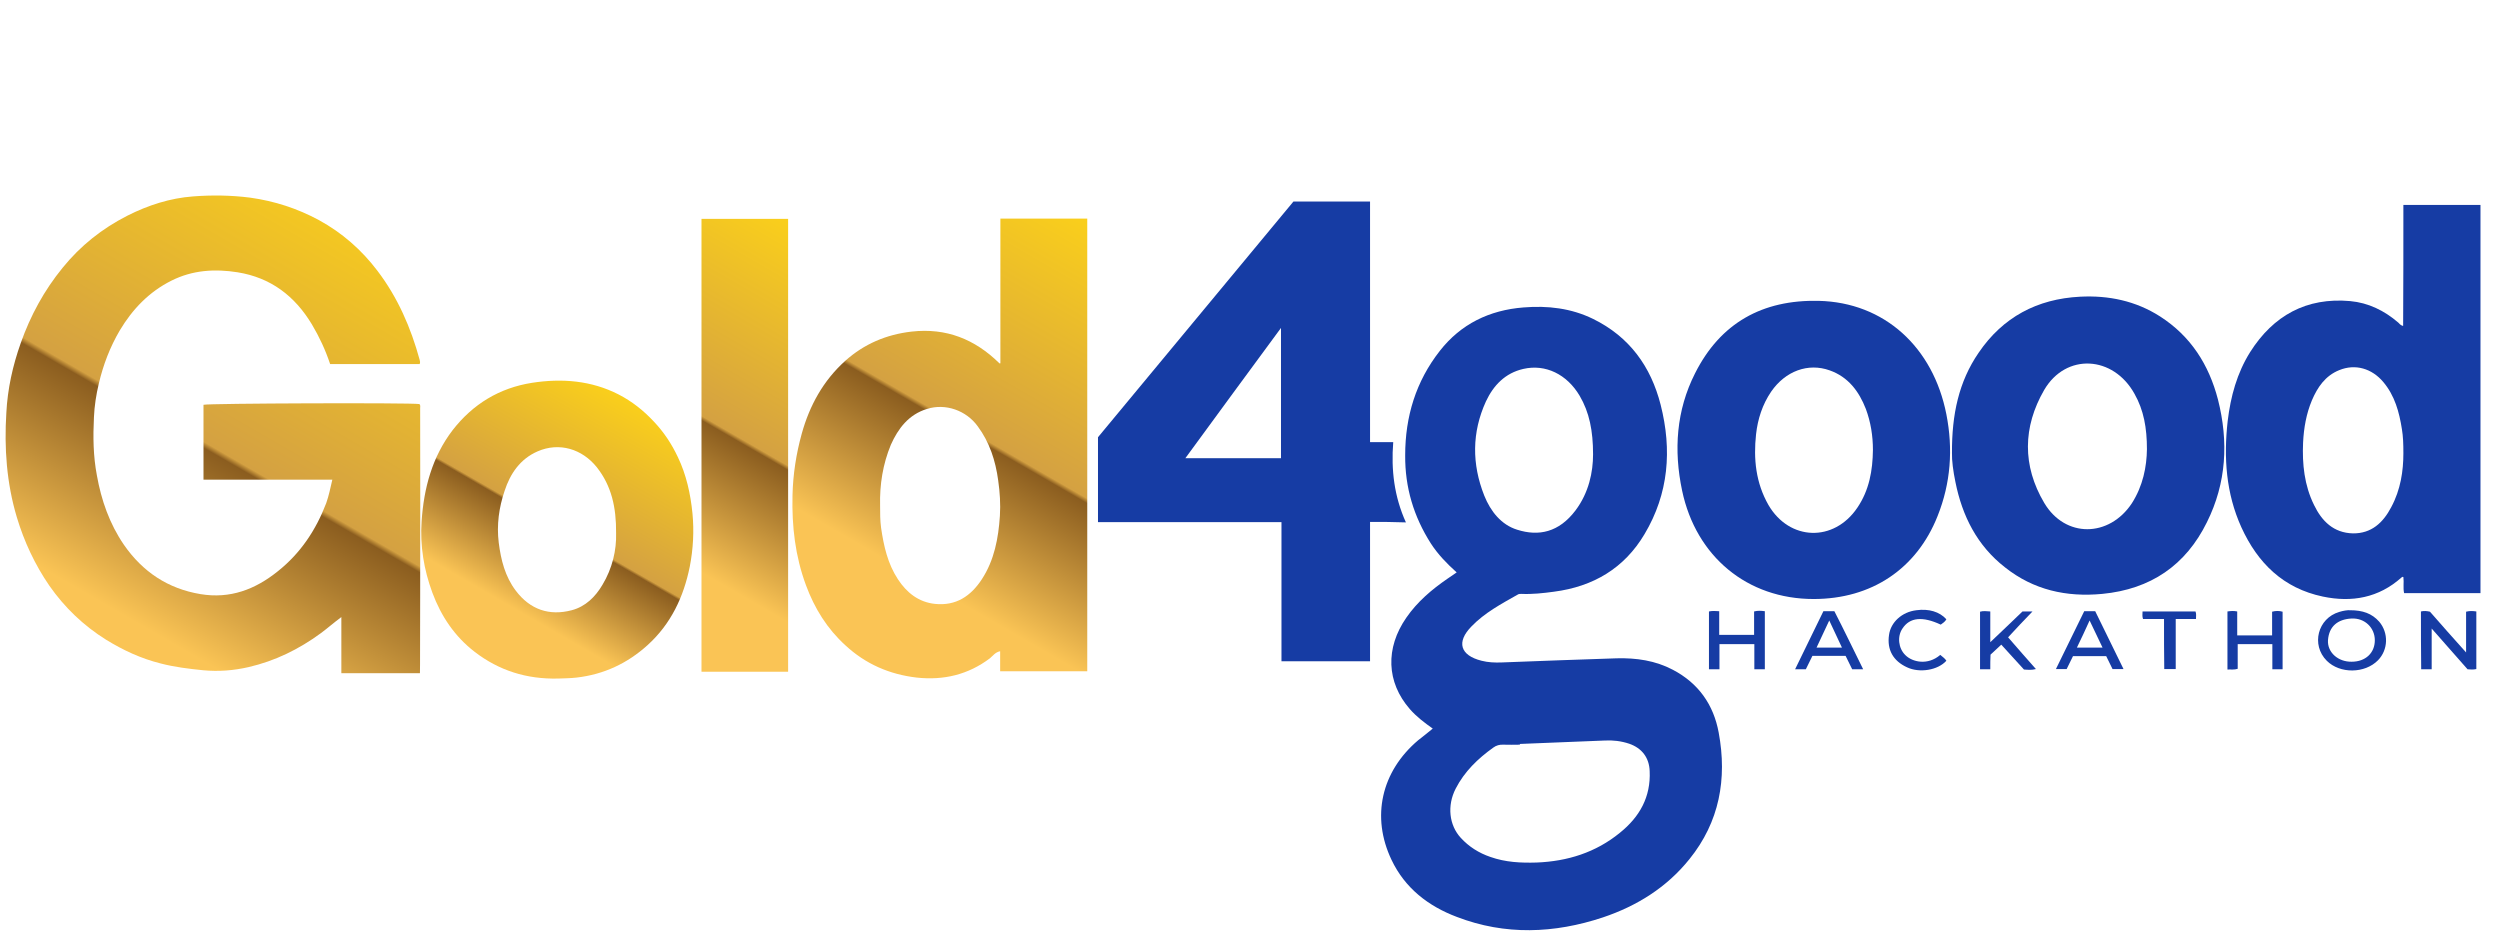
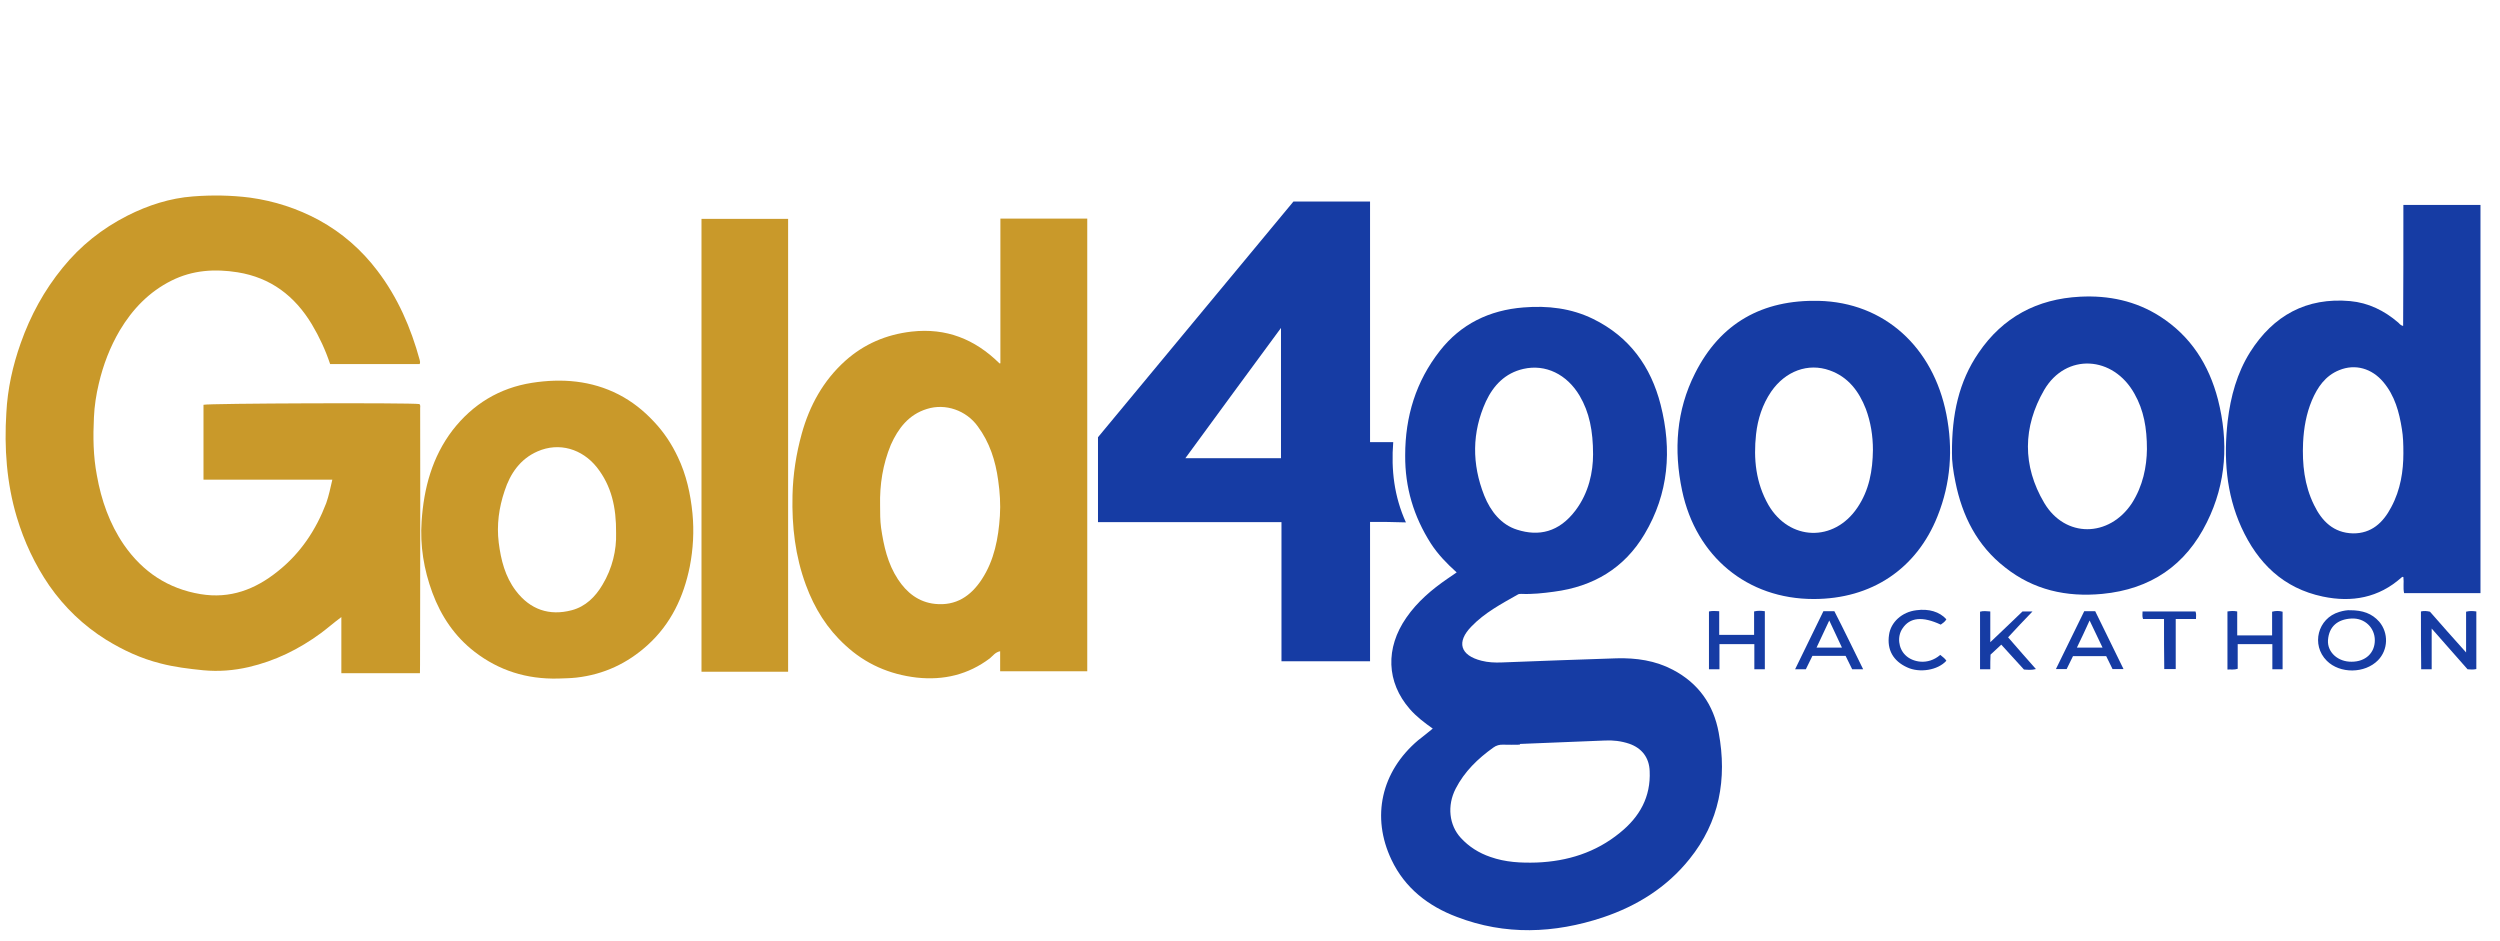
<svg xmlns="http://www.w3.org/2000/svg" version="1.1" id="Layer_1" x="0px" y="0px" viewBox="0 0 1024.6 385.3" style="enable-background:new 0 0 1024.6 385.3;" xml:space="preserve">
  <style type="text/css">
- 	.st0{fill:url(#SVGID_1_);}
+ 	.st0{fill:#C9992A;}
	.st1{fill:#163CA4;}
- 	.st2{fill:url(#SVGID_00000137119828705374747620000015012927758228000426_);}
- 	.st3{fill:url(#SVGID_00000030485803976171180660000008917341647839159698_);}
- 	.st4{fill:url(#SVGID_00000008114429553763871360000012751482051229228986_);}
</style>
-   <linearGradient id="SVGID_1_" gradientUnits="userSpaceOnUse" x1="161.051" y1="540.131" x2="35.911" y2="323.383" gradientTransform="matrix(1 0 0 -1 0 623.9997)">
-     <stop offset="0" style="stop-color:#FACF1B" />
-     <stop offset="0.491" style="stop-color:#D4A142" />
-     <stop offset="0.5" style="stop-color:#8B5D1F" />
-     <stop offset="0.803" style="stop-color:#FAC455" />
-   </linearGradient>
  <path class="st0" d="M136.2,196.6c-17.9,0-35.2,0-52.8,0c0-10.4,0-20.5,0-30.7c1.6-0.6,84.6-0.9,88.5-0.3c0.5,0.5,0.3,1.1,0.3,1.7  c0,25.9,0.1,51.8,0,77.7c0,31.6-0.1,30.9-0.1,30.9h-32.2c0,0,0-11,0-23c-3.1,2.3-5.7,4.6-8.4,6.6c-9,6.6-18.8,11.4-29.6,13.9  c-6.1,1.4-12.2,1.9-18.6,1.3c-5.9-0.6-11.8-1.3-17.5-2.8c-8-2-15.3-5.4-22.3-9.7c-9.3-5.8-17.1-13.3-23.3-22.2  c-5.9-8.6-10.3-18-13.3-28c-4.2-14-5.2-28.4-4.3-42.8c0.5-9.8,2.6-19.3,5.9-28.6c4-11.3,9.6-21.6,17.2-30.9c7.3-9,16.1-16,26.5-21.3  c8.5-4.3,17.5-7.2,26.9-7.9c7.7-0.6,15.6-0.5,23.4,0.5c10,1.4,19.3,4.4,28.2,9.2c9.5,5.2,17.5,12.2,24,20.8  c8.3,10.9,13.7,23.3,17.3,36.5c0.1,0.5,0.3,1,0,1.7c-12.1,0-24.3,0-36.7,0c-1.9-5.7-4.4-11.1-7.5-16.3c-7-11.6-16.8-19.1-30.4-21.3  c-9.4-1.5-18.5-0.9-27.1,3.4c-9.2,4.6-16,11.7-21.2,20.4c-4,6.8-6.8,14.1-8.6,21.8c-1.1,4.6-1.8,9.2-2,13.8  c-0.4,8-0.3,15.9,1.2,23.8c1.8,10.2,5.2,19.9,11.1,28.5c7.7,11.1,18.1,18,31.4,20.2c12.1,2,22.4-1.9,31.7-9.4  c9.3-7.4,15.6-16.9,19.8-27.9C134.8,203.1,135.4,200,136.2,196.6z" />
  <path class="st1" d="M587.2,298.6c-3.4-2.4-6.7-4.9-9.4-8c-9.6-11-10.1-25-1.4-37.5c4.5-6.5,10.4-11.5,16.8-15.9  c1.2-0.8,2.5-1.7,3.8-2.6c-4-3.6-7.7-7.4-10.6-11.9c-7-11-10.6-22.9-10.5-36.1c0-15.9,4.4-30.3,14.2-42.8  c8.6-11,20.3-16.7,34.3-17.8c9.9-0.8,19.5,0.3,28.5,4.7c14.9,7.3,23.7,19.5,27.7,35.2c4.7,18.5,3.3,36.4-6.6,53  c-8.3,14-21,21.5-37.1,23.6c-4.4,0.6-8.9,1.1-13.4,0.9c-0.5,0-1.1,0-1.5,0.3c-6.7,3.8-13.5,7.4-18.9,13c-6.3,6.4-4.7,11.9,4.1,14.1  c2.7,0.7,5.5,0.8,8.2,0.7c15.7-0.6,31.5-1.2,47.2-1.7c8-0.2,15.8,0.9,23,4.7c10.5,5.5,16.7,14.3,18.8,25.8  c3.5,18.9,0.3,36.6-12,51.8c-9.3,11.6-21.5,19.2-35.5,23.9c-19.9,6.6-40,7.4-59.8-0.2c-11.7-4.4-21.3-11.8-26.8-23.4  c-8.4-17.6-4.2-36.2,10.9-49C583.2,301.8,585.2,300.3,587.2,298.6z M622.9,304.9c0,0.1,0,0.2,0,0.3c-2.2,0-4.5,0.1-6.7,0  c-1.6-0.1-3,0.3-4.2,1.2c-6.3,4.5-11.8,9.8-15.4,16.8c-3.6,7-2.7,15,2.1,20.2c3.3,3.6,7.4,6.2,12.1,7.8c6.2,2.2,12.5,2.5,19,2.3  c12.6-0.5,24.2-4.1,34.1-12.2c8.1-6.5,12.7-14.7,12.2-25.3c-0.2-5.5-3.2-9.4-8.4-11.2c-3.3-1.1-6.7-1.5-10.1-1.3  C646,303.9,634.4,304.5,622.9,304.9z M652.9,186.2c0-9.6-1.5-17.2-5.5-24c-5.2-8.8-14-13.1-23.1-11c-7.4,1.7-12.2,6.7-15.3,13.3  c-5.8,12.7-5.8,25.7-0.7,38.6c2.6,6.5,7,12,13.5,14c8.8,2.8,17.1,1.1,23.9-7.9C651.2,201.9,652.9,193.4,652.9,186.2z" />
-   <linearGradient id="SVGID_00000170988052484291074760000004709935986709670557_" gradientUnits="userSpaceOnUse" x1="459.981" y1="526.097" x2="358.833" y2="350.904" gradientTransform="matrix(1 0 0 -1 0 623.9997)">
-     <stop offset="0" style="stop-color:#FACF1B" />
-     <stop offset="0.491" style="stop-color:#D4A142" />
-     <stop offset="0.5" style="stop-color:#8B5D1F" />
-     <stop offset="0.803" style="stop-color:#FAC455" />
-   </linearGradient>
-   <path style="fill:url(#SVGID_00000170988052484291074760000004709935986709670557_);" d="M410,148.9c0-19.8,0-39.4,0-59.3  c11.9,0,23.7,0,35.6,0c0,61.8,0,123.5,0,185.5c-11.8,0-23.6,0-35.7,0c0-2.7,0-5.4,0-8.2c-2,0.4-3,1.9-4.2,2.9  c-8.9,6.7-18.9,9.1-30,7.9c-11.2-1.3-21-5.6-29.2-13.2c-7.5-6.8-12.7-15.2-16.2-24.7c-4.4-11.9-5.8-24.1-5.5-36.8  c0.2-8.6,1.5-17,3.8-25.3c3.2-11.5,8.8-21.7,17.8-29.8c7.7-6.9,16.8-10.8,27.2-12c14.2-1.6,25.9,3.1,35.9,12.9  C409.5,149,409.6,148.9,410,148.9z M360.7,207.2c0,3,0,6.1,0.4,9.1c1.1,7.5,2.7,14.7,6.9,21.1c3.6,5.5,8.5,9.4,15.2,10.1  c8.6,0.9,14.7-3.2,19.2-10.1c5.1-7.8,6.8-16.8,7.4-26c0.3-4.8,0-9.6-0.7-14.5c-1.1-8.1-3.5-15.6-8.4-22.2  c-4.7-6.5-13.2-9.5-20.8-7.1c-7.5,2.3-11.8,8-14.8,14.7C361.8,190.3,360.5,198.6,360.7,207.2z" />
+   <path class="st0" d="M410,148.9c0-19.8,0-39.4,0-59.3c11.9,0,23.7,0,35.6,0c0,61.8,0,123.5,0,185.5c-11.8,0-23.6,0-35.7,0  c0-2.7,0-5.4,0-8.2c-2,0.4-3,1.9-4.2,2.9c-8.9,6.7-18.9,9.1-30,7.9c-11.2-1.3-21-5.6-29.2-13.2c-7.5-6.8-12.7-15.2-16.2-24.7  c-4.4-11.9-5.8-24.1-5.5-36.8c0.2-8.6,1.5-17,3.8-25.3c3.2-11.5,8.8-21.7,17.8-29.8c7.7-6.9,16.8-10.8,27.2-12  c14.2-1.6,25.9,3.1,35.9,12.9C409.5,149,409.6,148.9,410,148.9z M360.7,207.2c0,3,0,6.1,0.4,9.1c1.1,7.5,2.7,14.7,6.9,21.1  c3.6,5.5,8.5,9.4,15.2,10.1c8.6,0.9,14.7-3.2,19.2-10.1c5.1-7.8,6.8-16.8,7.4-26c0.3-4.8,0-9.6-0.7-14.5c-1.1-8.1-3.5-15.6-8.4-22.2  c-4.7-6.5-13.2-9.5-20.8-7.1c-7.5,2.3-11.8,8-14.8,14.7C361.8,190.3,360.5,198.6,360.7,207.2z" />
  <path class="st1" d="M561.5,213.9c0,19.2,0,38.1,0,57.1c-12.1,0-24,0-36.3,0c0-18.9,0-37.8,0-57c-25.2,0-50.2,0-75.2,0  c0-11.7,0-23.2,0-34.8c26.5-32,80.1-96.6,80.1-96.6h31.4c0,0,0,75.1,0,98.6c3.1,0,6.2,0,9.5,0c-0.9,11.4,0.4,22.3,5.2,32.9  C571.1,213.9,566.5,213.9,561.5,213.9z M525,187.8c0-17.8,0-35.4,0-53.4c-13.2,17.9-26.1,35.5-39.2,53.4  C499.1,187.8,512,187.8,525,187.8z" />
  <path class="st1" d="M985,84c10.7,0,21.1,0,31.6,0c0,53,0,106,0,159.1c-10.3,0-20.7,0-31.3,0c-0.5-2.2,0-4.4-0.3-6.6  c-0.3-0.2-0.6,0-0.8,0.2c-9.3,8.3-20.3,10.3-32.2,7.8c-16.2-3.4-26.7-13.7-33.4-28.4c-6.3-13.9-7.3-28.6-5.6-43.6  c1.2-10,3.8-19.6,9.2-28.2c9.5-15,23.1-22.5,41-20.9c7.5,0.7,14,3.9,19.7,8.8c0.5,0.5,0.9,1.1,2,1.4C985,117.2,985,100.7,985,84z   M985,185.8c0-3.9-0.1-6.9-0.6-9.9c-1.1-7-2.9-13.7-7.6-19.3c-4.7-5.6-11.5-7.6-18.1-4.9c-5.7,2.3-8.9,7-11.2,12.4  c-2.3,5.5-3.3,11.3-3.6,17.2c-0.4,8.9,0.5,17.6,4.5,25.7c3.2,6.6,8,11.4,15.9,11.6c7.6,0.1,12.4-4.4,15.7-10.7  C983.9,200.7,985,192.9,985,185.8z" />
  <path class="st1" d="M743.3,245.5c-27.2,0-48.2-17.4-53.9-44.4c-3.5-16.6-2.4-32.9,5.3-48.1c10.4-20.7,27.7-30.2,50.6-29.7  c27,0.6,47,19,52.4,46.5c2.8,14.2,1.8,28.2-3.6,41.7C785.5,233.2,767,245.5,743.3,245.5z M767.6,184.4c0-5.8-0.9-11.4-2.9-16.8  c-2.8-7.2-7.2-13.1-14.8-15.8c-8.9-3.2-18.2,0.3-24,8.7c-3.6,5.3-5.5,11.2-6.2,17.5c-1.1,10.1-0.1,19.9,5.1,29  c8.6,14.7,26.8,15.3,36.4,1.1C766.1,200.9,767.5,192.8,767.6,184.4z" />
  <path class="st1" d="M800,185.7c-0.1-15.8,2.8-29.3,10.9-41.1c9.9-14.6,24-22.1,41.6-23c11.7-0.6,22.8,1.7,32.8,8.1  c12.6,8.1,20,19.8,23.7,34c4.4,17.3,3.5,34.2-4.5,50.3c-8.7,17.7-23.1,27.5-42.9,29.4c-14.7,1.4-28.2-1.6-39.9-10.9  c-11.4-8.9-17.5-21-20.3-35C800.5,193.2,799.9,188.6,800,185.7z M879.9,184.1c0-8.7-1.3-16-5.1-22.7c-8.7-15.7-28.1-16.8-37-1.6  c-8.8,15.2-9,31.1,0,46.3c8.6,14.5,26.6,14.2,35.9,0.2C878.3,199.1,879.8,191.3,879.9,184.1z" />
-   <linearGradient id="SVGID_00000025428046779120797410000005823398777296843150_" gradientUnits="userSpaceOnUse" x1="258.788" y1="459.363" x2="198.09" y2="354.231" gradientTransform="matrix(1 0 0 -1 0 623.9997)">
-     <stop offset="0" style="stop-color:#FACF1B" />
-     <stop offset="0.491" style="stop-color:#D4A142" />
-     <stop offset="0.5" style="stop-color:#8B5D1F" />
-     <stop offset="0.803" style="stop-color:#FAC455" />
-   </linearGradient>
-   <path style="fill:url(#SVGID_00000025428046779120797410000005823398777296843150_);" d="M228.7,278.1c-12.9,0.3-24.2-3.3-34.1-10.9  c-8.2-6.3-13.8-14.6-17.4-24.3c-3.5-9.5-5.1-19.3-4.4-29.3c0.9-13.5,4.3-26.3,12.7-37.3c8.3-10.7,19.2-17.3,32.5-19.4  c12.2-1.9,24.3-1,35.6,4.8c5.4,2.8,10.1,6.5,14.3,11c4.2,4.4,7.4,9.3,9.9,14.6c3.5,7.3,5.2,15.1,6,23.1c0.7,7.3,0.3,14.6-1.1,21.8  c-2.5,12.4-7.7,23.5-17.3,32.2c-8.3,7.5-17.9,12-29.1,13.3C233.7,278,231,278,228.7,278.1z M252.5,218.5c0.1-10.6-1.9-19.4-7.9-27  c-6-7.5-15.4-10.4-24.3-6.5c-7.1,3.1-11.2,9.1-13.5,16.2c-2.3,6.8-3.3,13.9-2.4,21.2c0.9,7.1,2.6,13.9,7,19.7  c5.9,7.8,13.8,10.4,22.9,8c5.7-1.5,9.7-5.5,12.6-10.4C251,232.9,252.7,225.4,252.5,218.5z" />
-   <linearGradient id="SVGID_00000016041624833834486770000012391756230906043571_" gradientUnits="userSpaceOnUse" x1="349.871" y1="518.786" x2="260.629" y2="364.214" gradientTransform="matrix(1 0 0 -1 0 623.9997)">
-     <stop offset="0" style="stop-color:#FACF1B" />
-     <stop offset="0.491" style="stop-color:#D4A142" />
-     <stop offset="0.5" style="stop-color:#8B5D1F" />
-     <stop offset="0.803" style="stop-color:#FAC455" />
-   </linearGradient>
-   <path style="fill:url(#SVGID_00000016041624833834486770000012391756230906043571_);" d="M323,275.3c-11.9,0-23.6,0-35.5,0  c0-61.9,0-123.7,0-185.6c11.8,0,23.5,0,35.5,0C323,151.5,323,213.3,323,275.3z" />
+   <path class="st0" d="M228.7,278.1c-12.9,0.3-24.2-3.3-34.1-10.9c-8.2-6.3-13.8-14.6-17.4-24.3c-3.5-9.5-5.1-19.3-4.4-29.3  c0.9-13.5,4.3-26.3,12.7-37.3c8.3-10.7,19.2-17.3,32.5-19.4c12.2-1.9,24.3-1,35.6,4.8c5.4,2.8,10.1,6.5,14.3,11  c4.2,4.4,7.4,9.3,9.9,14.6c3.5,7.3,5.2,15.1,6,23.1c0.7,7.3,0.3,14.6-1.1,21.8c-2.5,12.4-7.7,23.5-17.3,32.2  c-8.3,7.5-17.9,12-29.1,13.3C233.7,278,231,278,228.7,278.1z M252.5,218.5c0.1-10.6-1.9-19.4-7.9-27c-6-7.5-15.4-10.4-24.3-6.5  c-7.1,3.1-11.2,9.1-13.5,16.2c-2.3,6.8-3.3,13.9-2.4,21.2c0.9,7.1,2.6,13.9,7,19.7c5.9,7.8,13.8,10.4,22.9,8  c5.7-1.5,9.7-5.5,12.6-10.4C251,232.9,252.7,225.4,252.5,218.5z" />
+   <path class="st0" d="M323,275.3c-11.9,0-23.6,0-35.5,0c0-61.9,0-123.7,0-185.6c11.8,0,23.5,0,35.5,0C323,151.5,323,213.3,323,275.3z  " />
  <path class="st1" d="M992.2,250.6c1.2-0.3,2.4-0.2,3.7,0.1c4.7,5.4,9.5,10.8,14.8,16.7c0-6,0-11.3,0-16.7c1.5-0.4,2.8-0.3,4.2-0.1  c0,7.9,0,15.7,0,23.6c-1.2,0.3-2.4,0.2-3.6,0.1c-4.8-5.4-9.5-10.8-14.7-16.7c0,6,0,11.3,0,16.7c-1.6,0-2.9,0-4.3,0  C992.2,266.3,992.2,258.5,992.2,250.6z" />
  <path class="st1" d="M963.2,250.1c5.1,0,8.9,1.3,11.9,4.7c3.9,4.6,3.7,11.5-0.5,15.8c-5.4,5.5-15.6,5.6-21,0.2  c-6.5-6.5-3.7-17.4,5.1-20C960.3,250.3,962.1,250,963.2,250.1z M973.3,262.4c0-5.1-4.1-9.2-9.6-8.9c-5.6,0.3-9.2,3.2-9.6,8.9  c-0.3,5,4.2,8.9,9.7,8.8C969.5,271.2,973.3,267.6,973.3,262.4z" />
  <path class="st1" d="M723.3,274.3c-1.5,0-2.7,0-4.3,0c0-3.4,0-6.8,0-10.3c-4.9,0-9.4,0-14.3,0c0,3.4,0,6.8,0,10.3  c-1.6,0-2.9,0-4.3,0c0-7.9,0-15.8,0-23.7c1.4-0.3,2.7-0.2,4.2-0.1c0,3.2,0,6.4,0,9.7c4.8,0,9.5,0,14.3,0c0-3.2,0-6.4,0-9.6  c1.5-0.4,2.9-0.3,4.4-0.1C723.3,258.5,723.3,266.2,723.3,274.3z" />
  <path class="st1" d="M916.9,260.4c4.9,0,9.5,0,14.3,0c0-3.3,0-6.4,0-9.7c1.5-0.4,2.9-0.4,4.3,0c0,7.9,0,15.7,0,23.6  c-1.4,0-2.7,0-4.2,0c0-3.4,0-6.8,0-10.3c-4.8,0-9.4,0-14.2,0c0,3.4,0,6.8,0,10.1c-1.5,0.5-2.8,0.2-4.2,0.3c0-8,0-15.9,0-23.8  c1.3-0.2,2.6-0.3,4,0C916.9,253.8,916.9,256.9,916.9,260.4z" />
  <path class="st1" d="M815.7,274.3c-1.5,0-2.8,0-4.2,0c0-7.9,0-15.7,0-23.6c1.3-0.4,2.7-0.2,4.2-0.1c0,4.1,0,8,0,12.6  c4.7-4.4,8.9-8.5,13.2-12.6c1.4,0,2.9,0,4.1,0c-3.3,3.4-6.6,6.9-10,10.6c3.8,4.4,7.5,8.6,11.4,13c-1.8,0.5-3.4,0.3-4.9,0.2  c-3.1-3.4-6.1-6.7-9.3-10.2c-1.5,1.4-2.9,2.7-4.4,4.1C815.7,270.1,815.7,272.1,815.7,274.3z" />
  <path class="st1" d="M854.2,250.5c1.6,0,3,0,4.5,0c3.8,7.8,7.7,15.7,11.6,23.7c-1.6,0-2.9,0-4.5,0c-0.8-1.7-1.7-3.5-2.6-5.3  c-4.5,0-8.9,0-13.6,0c-0.8,1.7-1.7,3.5-2.6,5.3c-1.4,0-2.7,0-4.4,0C846.5,266.3,850.3,258.5,854.2,250.5z M861.7,265.4  c-1.8-3.8-3.4-7.2-5.3-11.1c-1.8,4-3.4,7.4-5.2,11.1C854.8,265.4,858,265.4,861.7,265.4z" />
  <path class="st1" d="M763.6,274.3c-1.7,0-3,0-4.5,0c-0.8-1.7-1.7-3.5-2.7-5.5c-2.2,0-4.5,0-6.8,0c-2.2,0-4.5,0-6.8,0  c-0.9,1.9-1.8,3.7-2.7,5.5c-1.3,0-2.7,0-4.4,0c3.9-8.1,7.8-15.9,11.6-23.8c1.6,0,3,0,4.5,0C755.8,258.3,759.6,266.2,763.6,274.3z   M744.5,265.4c3.6,0,6.8,0,10.4,0c-1.7-3.7-3.4-7.2-5.2-11.1C747.9,258.1,746.2,261.7,744.5,265.4z" />
  <path class="st1" d="M795.2,268.4c0.9,0.8,1.9,1.4,2.5,2.4c-3.5,3.9-11,5.1-16.1,2.7c-5.7-2.6-8.3-7.2-7.4-13.3  c0.7-5.2,5.3-9.4,11.2-10.1c5.1-0.7,9.5,0.6,12.3,3.7c-0.5,1-1.5,1.6-2.3,2.2c-7.5-3.5-12.7-3-15.7,1.6c-2.2,3.2-1.7,8.1,1.2,10.9  C783.8,271.4,790.1,272.8,795.2,268.4z" />
  <path class="st1" d="M886.9,253.7c-3.2,0-5.9,0-8.6,0c-0.4-1.1-0.2-2-0.2-3.1c7.2,0,14.4,0,21.7,0c0.4,0.9,0.2,1.9,0.2,3.1  c-2.8,0-5.4,0-8.3,0c0,6.9,0,13.6,0,20.5c-1.6,0-3,0-4.7,0C886.9,267.5,886.9,260.8,886.9,253.7z" />
</svg>
